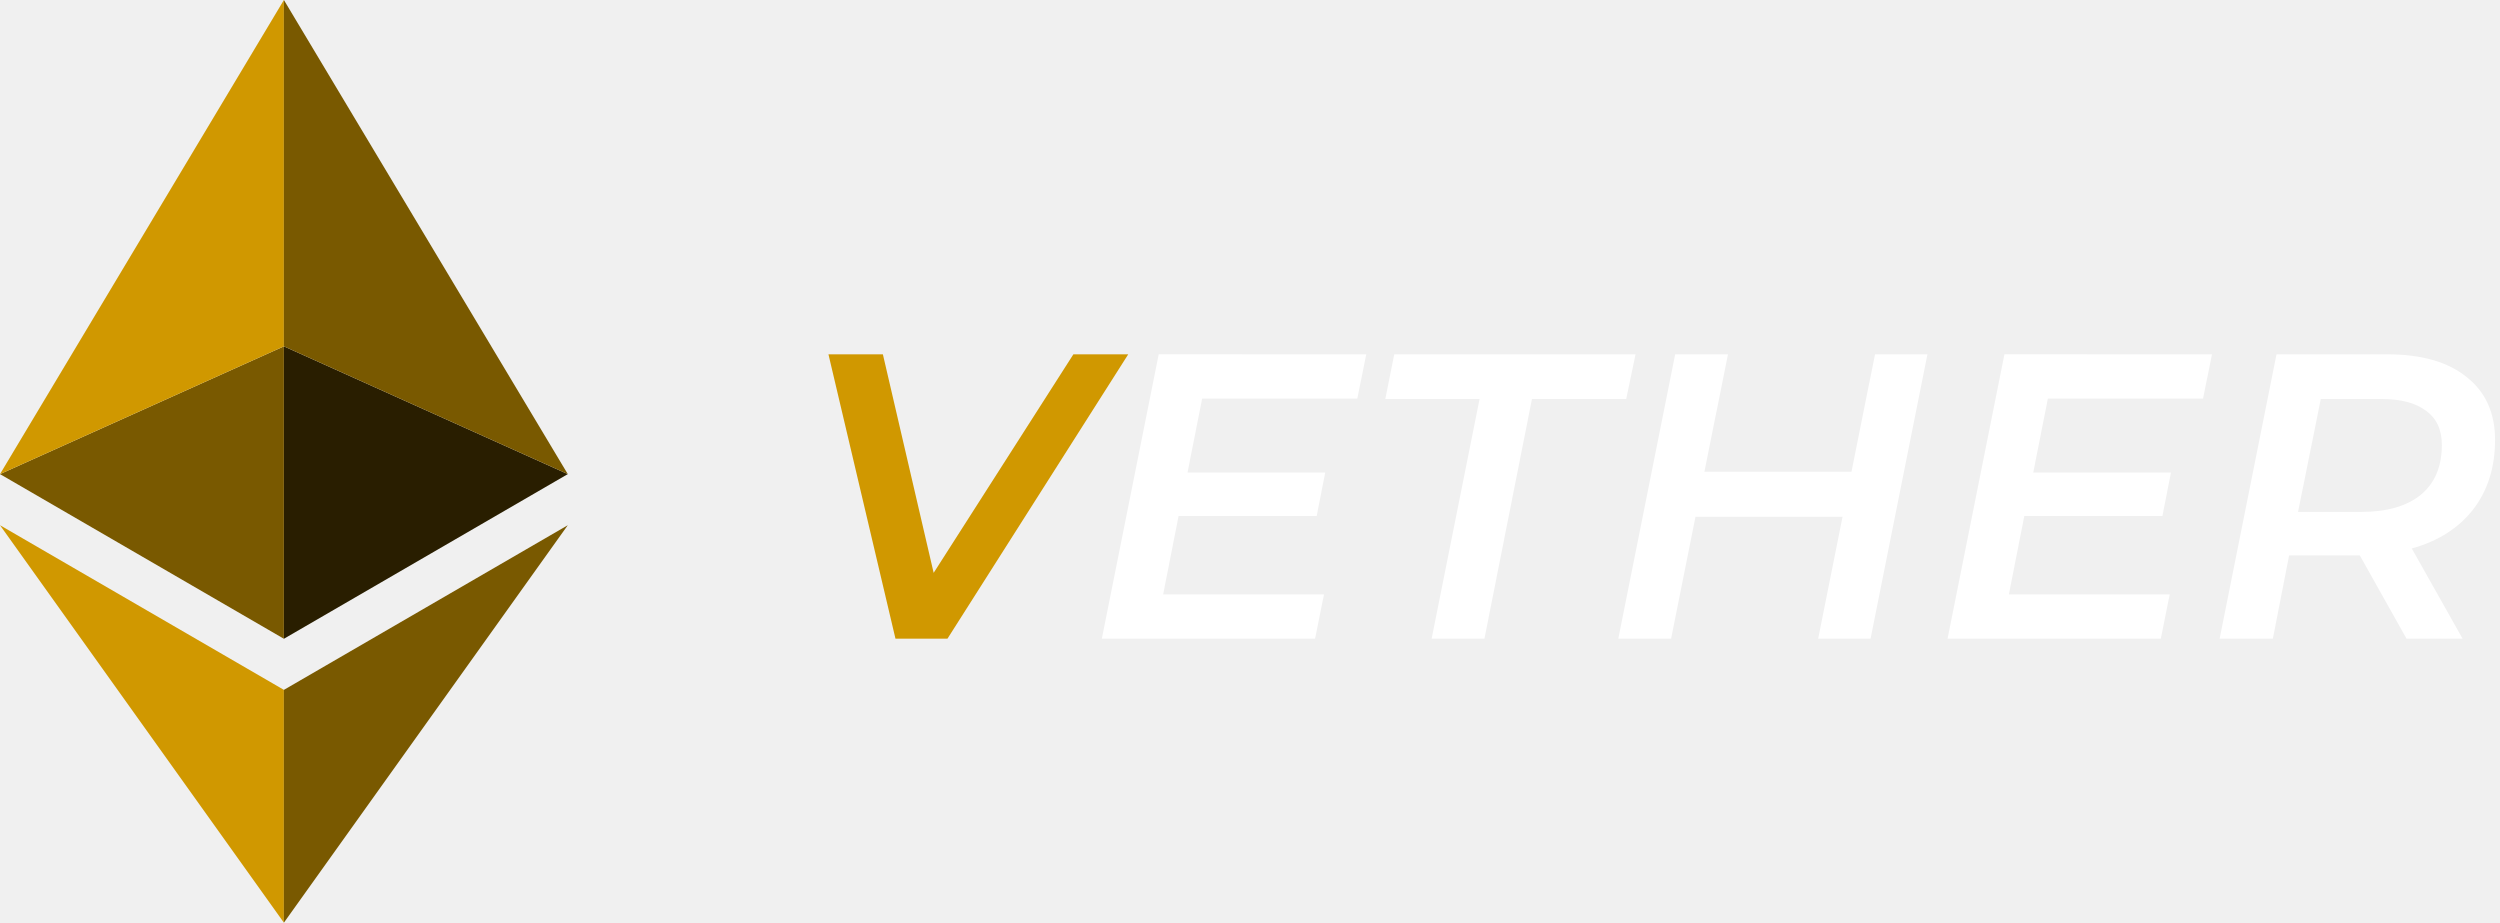
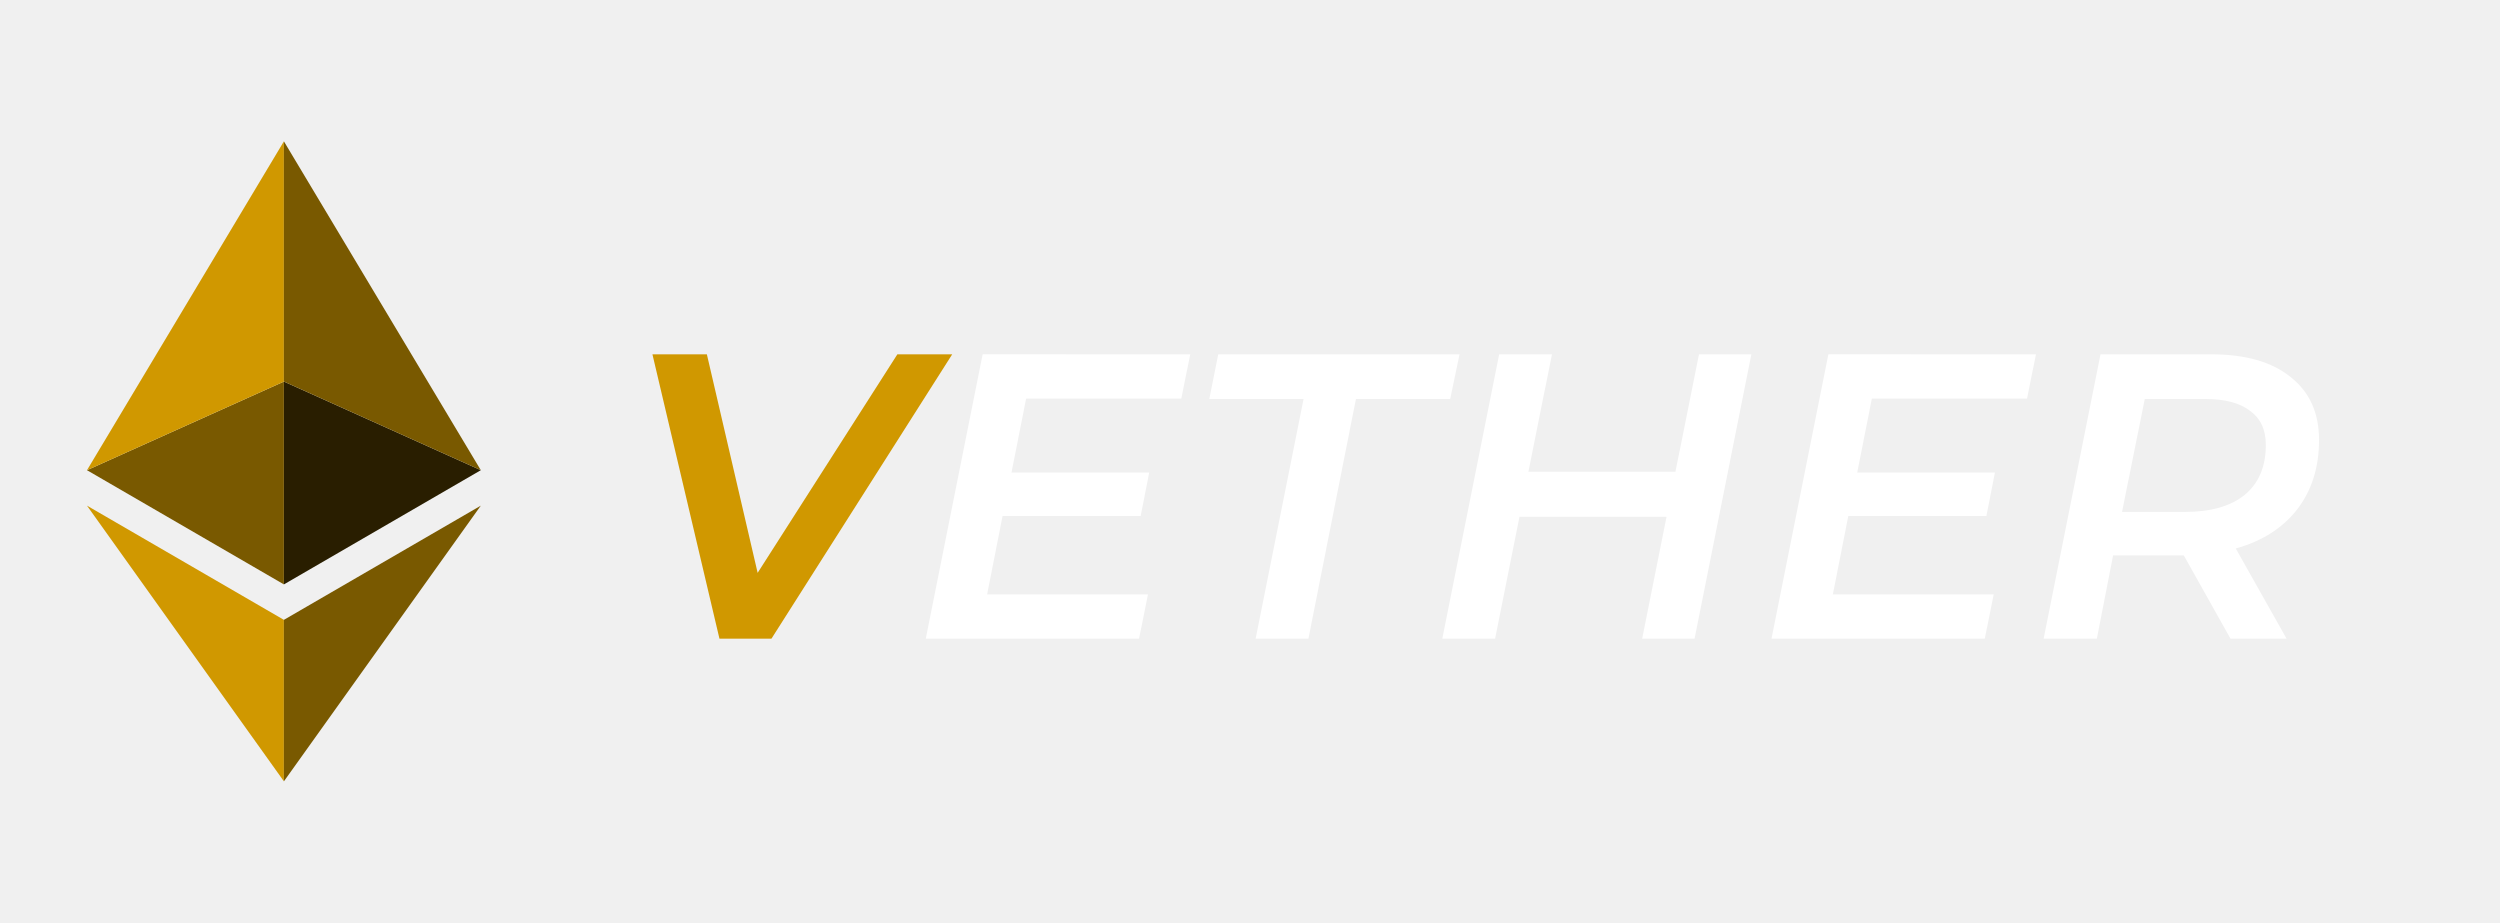
- <svg xmlns="http://www.w3.org/2000/svg" version="1.1" viewBox="0 0 880.6 325">
-   <defs>
-     <style>.cls-1{fill:#291e00;}.cls-1,.cls-2,.cls-3{fill-rule:evenodd;}.cls-2{fill:#795900;}.cls-3,.cls-4{fill:#d09800;}.cls-4{font-size:143.08px;font-family:Montserrat-SemiBoldItalic, Montserrat;font-weight:600;font-style:italic;}.cls-5{letter-spacing:-0.02em;}.cls-6{fill:#fff;}</style>
+ <svg xmlns="http://www.w3.org/2000/svg" version="1.1" viewBox="0 0 880.6 325" id="svg39">
+   <defs id="defs4">
+     <style id="style2">.cls-1{fill:#291e00;}.cls-1,.cls-2,.cls-3{fill-rule:evenodd;}.cls-2{fill:#795900;}.cls-3,.cls-4{fill:#d09800;}.cls-4{font-size:143.08px;font-family:Montserrat-SemiBoldItalic, Montserrat;font-weight:600;font-style:italic;}.cls-5{letter-spacing:-0.02em;}.cls-6{fill:#fff;}</style>
  </defs>
-   <g data-name="Camada 2">
-     <g data-name="Camada 1">
-       <g id="VETHER">
-         <polygon class="cls-1" points="100 122 100 225 200 167" />
-         <polygon class="cls-2" points="100 122 100 225 0 167" data-name="Path-4" />
-         <polygon class="cls-3" points="100 0 100 122 0 167" />
-         <polygon class="cls-2" points="100 0 100 122 200 167" data-name="Path-3" />
-         <polygon class="cls-3" points="100 243 100 325 0 185" />
-         <polygon class="cls-2" points="100 243 100 325 200 185" data-name="Path-5" />
+   <g data-name="Camada 2" id="g37">
+     <g data-name="Camada 1" id="g35">
+       <g id="VETHER" transform="matrix(0.6936211,0,0,0.6936211,30.63789,49.78657)">
+         <polygon class="cls-1" points="100,225 200,167 100,122 " id="polygon6" style="fill:#291e00;fill-rule:evenodd" />
+         <polygon class="cls-2" points="100,225 0,167 100,122 " data-name="Path-4" id="polygon8" style="fill:#795900;fill-rule:evenodd" />
+         <polygon class="cls-3" points="100,122 0,167 100,0 " id="polygon10" style="fill:#d09800;fill-rule:evenodd" />
+         <polygon class="cls-2" points="100,122 200,167 100,0 " data-name="Path-3" id="polygon12" style="fill:#795900;fill-rule:evenodd" />
+         <polygon class="cls-3" points="100,325 0,185 100,243 " id="polygon14" style="fill:#d09800;fill-rule:evenodd" />
+         <polygon class="cls-2" points="100,325 200,185 100,243 " data-name="Path-5" id="polygon16" style="fill:#795900;fill-rule:evenodd" />
      </g>
-       <g transform="translate(280.08 224.96)" fill="#d09800" aria-label="VETHER">
-         <path d="m48.79-23.179 49.22-76.977h19.316l-63.671 100.16h-18.314l-23.608-100.16h19.173z" />
-         <g fill="#fff">
-           <path d="m201.17-100.16-3.148 15.596h-54.657l-5.151 26.041h48.504l-3.005 15.31h-48.647l-5.437 27.614h56.66l-3.148 15.596h-75.117l20.031-100.16z" />
-           <path d="m242.8 0h-18.6l16.883-84.417h-33.195l3.148-15.739h84.99l-3.291 15.739h-33.195z" />
-           <path d="m372.08-58.806 8.299-41.35h18.457l-20.031 100.16h-18.457l8.585-42.924h-51.795l-8.585 42.924h-18.6l20.031-100.16h18.6l-8.299 41.35z" />
-           <path d="m499.07-100.16-3.148 15.596h-54.657l-5.151 26.041h48.504l-3.005 15.31h-48.647l-5.437 27.614h56.66l-3.148 15.596h-75.117l20.031-100.16z" />
-           <path d="m598.78-69.966q0 14.451-7.726 24.467-7.726 9.873-21.605 13.736l17.885 31.764h-19.745l-16.454-29.331h-24.896l-5.723 29.331h-18.743l20.031-100.16h38.918q18.171 0 28.044 8.012 10.016 7.869 10.016 22.177zm-47.216 25.325q13.593 0 21.033-6.009 7.44-6.152 7.44-17.599 0-8.012-5.58-12.019-5.437-4.149-15.739-4.149h-21.319l-8.012 39.776z" />
+       <g transform="translate(218.08,224.96)" aria-label="VETHER" id="g33" style="fill:#d09800">
+         <path d="m 48.79,-23.179 49.22,-76.977 h 19.316 L 53.655,0.004 H 35.341 l -23.608,-100.16 h 19.173 z" id="path19" />
+         <g id="g31" style="fill:#ffffff">
+           <path d="m 201.17,-100.16 -3.148,15.596 h -54.657 l -5.151,26.041 h 48.504 l -3.005,15.31 h -48.647 l -5.437,27.614 h 56.66 l -3.148,15.596 h -75.117 l 20.031,-100.16 z" id="path21" />
+           <path d="m 242.8,0 h -18.6 l 16.883,-84.417 h -33.195 l 3.148,-15.739 h 84.99 l -3.291,15.739 H 259.54 Z" id="path23" />
+           <path d="m 372.08,-58.806 8.299,-41.35 h 18.457 l -20.031,100.16 h -18.457 l 8.585,-42.924 h -51.795 l -8.585,42.924 h -18.6 l 20.031,-100.16 h 18.6 l -8.299,41.35 z" id="path25" />
+           <path d="m 499.07,-100.16 -3.148,15.596 h -54.657 l -5.151,26.041 h 48.504 l -3.005,15.31 h -48.647 l -5.437,27.614 h 56.66 l -3.148,15.596 h -75.117 l 20.031,-100.16 z" id="path27" />
+           <path d="m 598.78,-69.966 q 0,14.451 -7.726,24.467 -7.726,9.873 -21.605,13.736 l 17.885,31.764 h -19.745 l -16.454,-29.331 h -24.896 l -5.723,29.331 h -18.743 l 20.031,-100.16 h 38.918 q 18.171,0 28.044,8.012 10.016,7.869 10.016,22.177 z m -47.216,25.325 q 13.593,0 21.033,-6.009 7.44,-6.152 7.44,-17.599 0,-8.012 -5.58,-12.019 -5.437,-4.149 -15.739,-4.149 h -21.319 l -8.012,39.776 z" id="path29" />
        </g>
      </g>
    </g>
  </g>
</svg>
